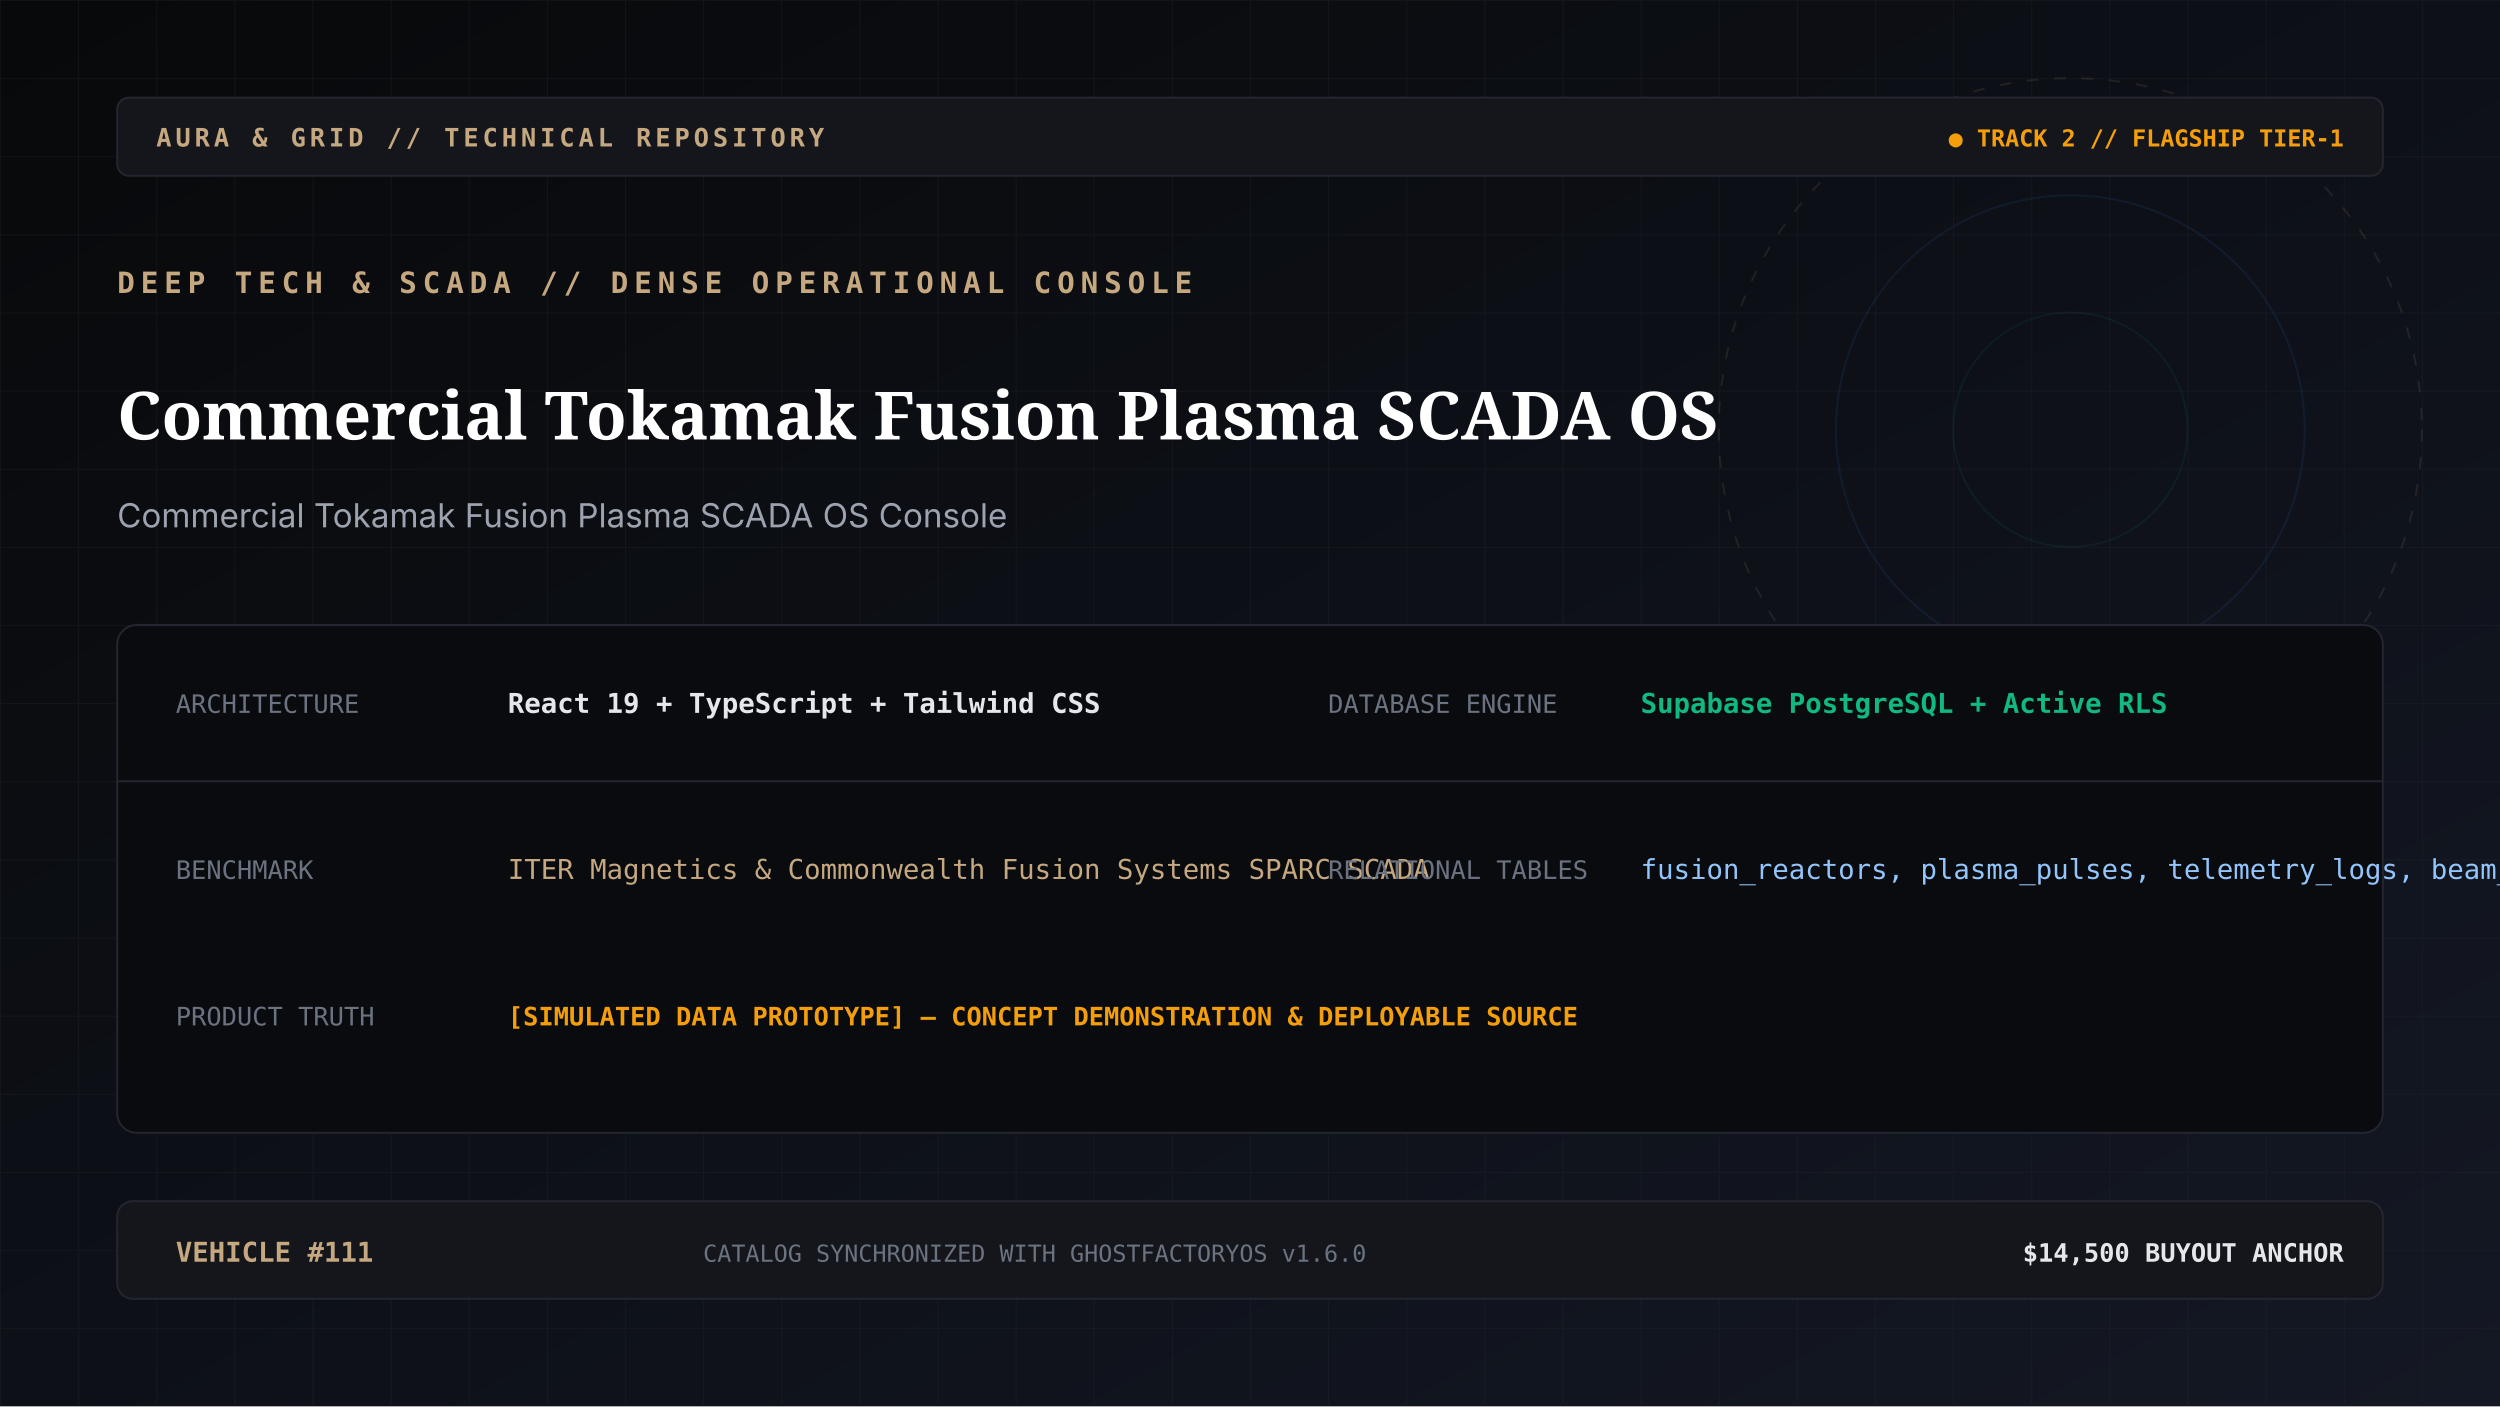
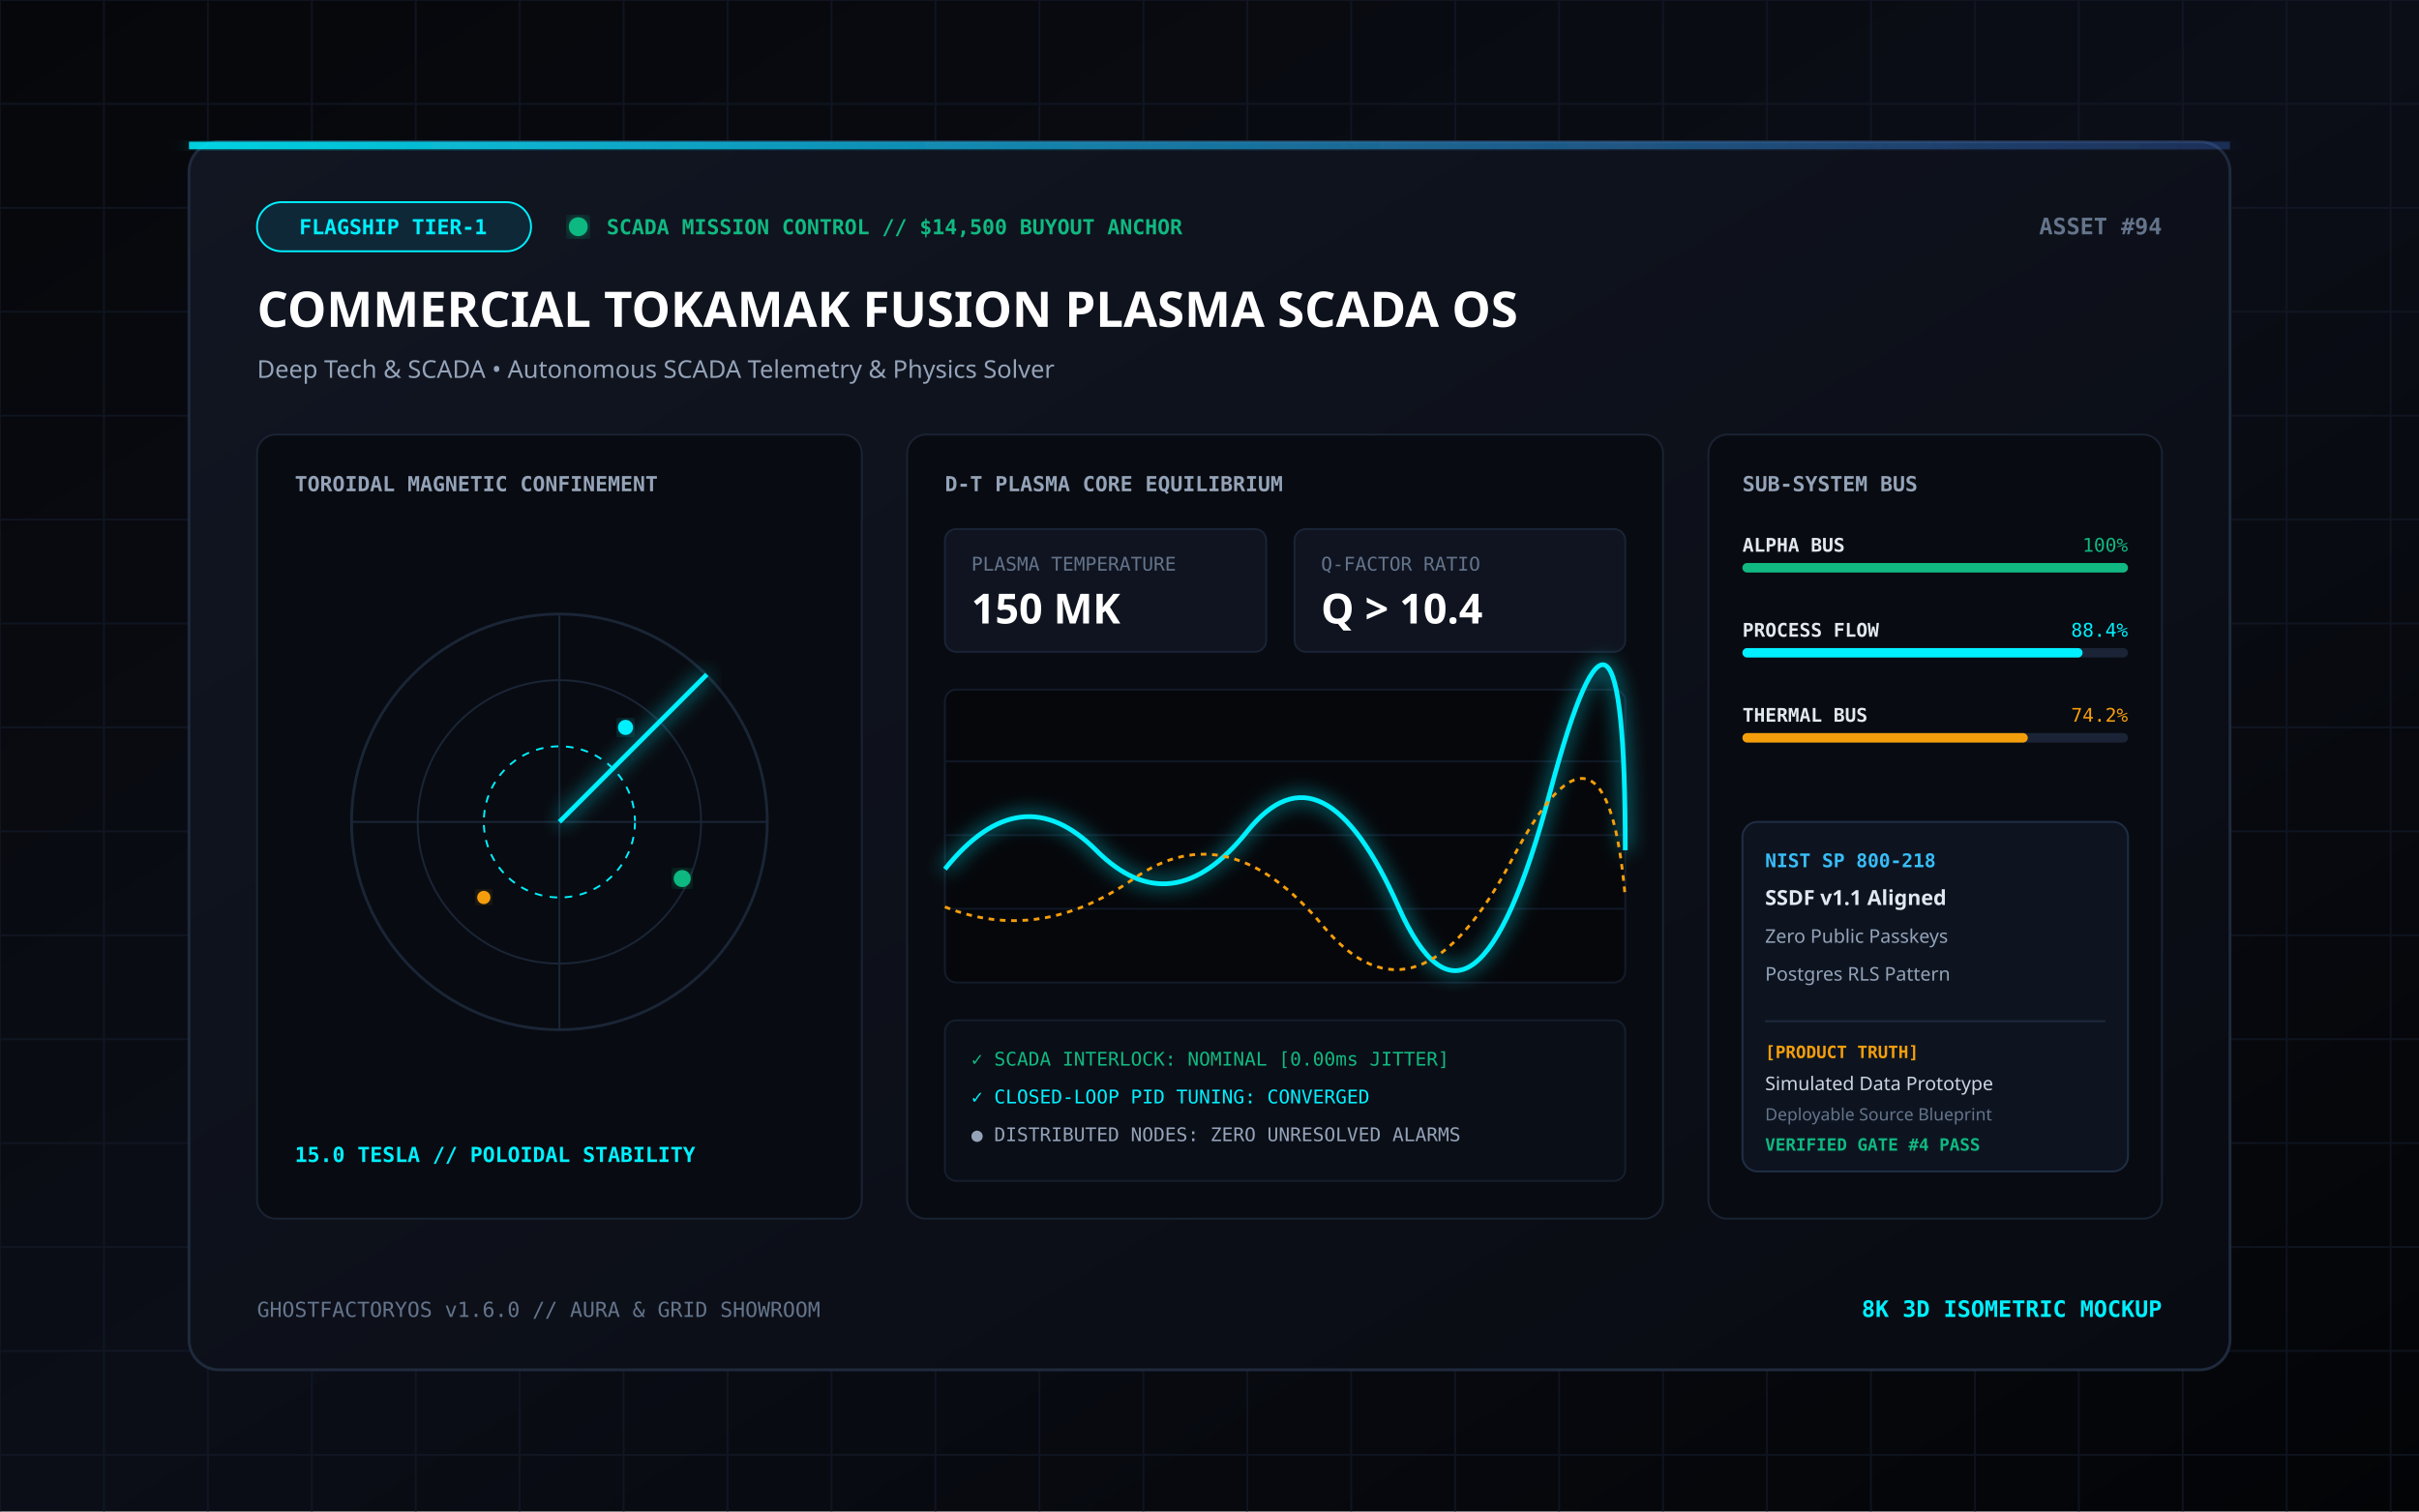
- <svg xmlns="http://www.w3.org/2000/svg" width="1280" height="720" viewBox="0 0 1280 720">
+ <svg xmlns="http://www.w3.org/2000/svg" width="1280" height="800" viewBox="0 0 1280 800">
  <defs>
-     <linearGradient id="bg-111" x1="0%" y1="0%" x2="100%" y2="100%">
-       <stop offset="0%" stop-color="#08090A" />
-       <stop offset="50%" stop-color="#0D1017" />
-       <stop offset="100%" stop-color="#141824" />
+     <linearGradient id="bgGrad_94" x1="0%" y1="0%" x2="100%" y2="100%">
+       <stop offset="0%" stop-color="#06070A" />
+       <stop offset="50%" stop-color="#0B0E17" />
+       <stop offset="100%" stop-color="#030406" />
    </linearGradient>
-     <pattern id="grid-111" width="40" height="40" patternUnits="userSpaceOnUse">
-       <path d="M 40 0 L 0 0 0 40" fill="none" stroke="#232630" stroke-width="0.75" stroke-opacity="0.45" />
-     </pattern>
+     <linearGradient id="cardGrad_94" x1="0%" y1="0%" x2="100%" y2="100%">
+       <stop offset="0%" stop-color="#111622" />
+       <stop offset="100%" stop-color="#090B12" />
+     </linearGradient>
+     <linearGradient id="cyanGlow_94" x1="0%" y1="0%" x2="100%" y2="0%">
+       <stop offset="0%" stop-color="#00F0FF" stop-opacity="0.85" />
+       <stop offset="100%" stop-color="#3B82F6" stop-opacity="0.25" />
+     </linearGradient>
+     <linearGradient id="amberGlow_94" x1="0%" y1="0%" x2="100%" y2="0%">
+       <stop offset="0%" stop-color="#F59E0B" stop-opacity="0.9" />
+       <stop offset="100%" stop-color="#EF4444" stop-opacity="0.2" />
+     </linearGradient>
+     <filter id="glow_94">
+       <feGaussianBlur stdDeviation="5" result="blur" />
+       <feMerge>
+         <feMergeNode in="blur" />
+         <feMergeNode in="SourceGraphic" />
+       </feMerge>
+     </filter>
  </defs>
-   <rect width="1280" height="720" fill="url(#bg-111)" />
-   <rect width="1280" height="720" fill="url(#grid-111)" />
-   <circle cx="1060" cy="220" r="180" fill="none" stroke="#C5A880" stroke-width="1" stroke-opacity="0.12" stroke-dasharray="6 8" />
-   <circle cx="1060" cy="220" r="120" fill="none" stroke="#3B82F6" stroke-width="1" stroke-opacity="0.1" />
-   <circle cx="1060" cy="220" r="60" fill="none" stroke="#10B981" stroke-width="1" stroke-opacity="0.08" />
-   <rect x="60" y="50" width="1160" height="40" fill="#14161C" rx="6" stroke="#232630" stroke-width="1" />
-   <text x="80" y="75" fill="#C5A880" font-family="'JetBrains Mono', monospace" font-size="13" font-weight="600" letter-spacing="2">AURA &amp; GRID // TECHNICAL REPOSITORY</text>
-   <text x="1200" y="75" text-anchor="end" fill="#F59E0B" font-family="'JetBrains Mono', monospace" font-size="12" font-weight="bold">● TRACK 2 // FLAGSHIP TIER-1</text>
-   <text x="60" y="150" fill="#C5A880" font-family="'JetBrains Mono', monospace" font-size="15" font-weight="bold" letter-spacing="3">DEEP TECH &amp; SCADA // DENSE OPERATIONAL CONSOLE</text>
-   <text x="60" y="225" fill="#FFFFFF" font-family="'Playfair Display', Georgia, serif" font-size="34" font-weight="bold">Commercial Tokamak Fusion Plasma SCADA OS</text>
-   <text x="60" y="270" fill="#9CA3AF" font-family="'Inter', sans-serif" font-size="17">Commercial Tokamak Fusion Plasma SCADA OS Console</text>
-   <rect x="60" y="320" width="1160" height="260" fill="#090B0E" rx="10" stroke="#232630" stroke-width="1" />
-   <line x1="60" y1="400" x2="1220" y2="400" stroke="#232630" stroke-width="1" />
-   <text x="90" y="365" fill="#6B7280" font-family="'JetBrains Mono', monospace" font-size="13">ARCHITECTURE</text>
-   <text x="260" y="365" fill="#E5E7EB" font-family="'JetBrains Mono', monospace" font-size="14" font-weight="bold">React 19 + TypeScript + Tailwind CSS</text>
-   <text x="680" y="365" fill="#6B7280" font-family="'JetBrains Mono', monospace" font-size="13">DATABASE ENGINE</text>
-   <text x="840" y="365" fill="#10B981" font-family="'JetBrains Mono', monospace" font-size="14" font-weight="bold">Supabase PostgreSQL + Active RLS</text>
-   <text x="90" y="450" fill="#6B7280" font-family="'JetBrains Mono', monospace" font-size="13">BENCHMARK</text>
-   <text x="260" y="450" fill="#C5A880" font-family="'JetBrains Mono', monospace" font-size="14">ITER Magnetics &amp; Commonwealth Fusion Systems SPARC SCADA</text>
-   <text x="680" y="450" fill="#6B7280" font-family="'JetBrains Mono', monospace" font-size="13">RELATIONAL TABLES</text>
-   <text x="840" y="450" fill="#93C5FD" font-family="'JetBrains Mono', monospace" font-size="14">fusion_reactors, plasma_pulses, telemetry_logs, beam_injections</text>
-   <text x="90" y="525" fill="#6B7280" font-family="'JetBrains Mono', monospace" font-size="13">PRODUCT TRUTH</text>
-   <text x="260" y="525" fill="#F59E0B" font-family="'JetBrains Mono', monospace" font-size="13" font-weight="600">[SIMULATED DATA PROTOTYPE] — CONCEPT DEMONSTRATION &amp; DEPLOYABLE SOURCE</text>
-   <rect x="60" y="615" width="1160" height="50" fill="#14161C" rx="8" stroke="#232630" stroke-width="1" />
-   <text x="90" y="646" fill="#C5A880" font-family="'JetBrains Mono', monospace" font-size="14" font-weight="bold">VEHICLE #111</text>
-   <text x="360" y="646" fill="#6B7280" font-family="'JetBrains Mono', monospace" font-size="12">CATALOG SYNCHRONIZED WITH GHOSTFACTORYOS v1.6.0</text>
-   <text x="1200" y="646" text-anchor="end" fill="#E5E7EB" font-family="'JetBrains Mono', monospace" font-size="13" font-weight="bold">$14,500 BUYOUT ANCHOR</text>
+   <rect width="1280" height="800" fill="url(#bgGrad_94)" />
+   <g stroke="#141C2B" stroke-width="1" opacity="0.6">
+     <line x1="0" y1="0" x2="0" y2="800" />
+     <line x1="55" y1="0" x2="55" y2="800" />
+     <line x1="110" y1="0" x2="110" y2="800" />
+     <line x1="165" y1="0" x2="165" y2="800" />
+     <line x1="220" y1="0" x2="220" y2="800" />
+     <line x1="275" y1="0" x2="275" y2="800" />
+     <line x1="330" y1="0" x2="330" y2="800" />
+     <line x1="385" y1="0" x2="385" y2="800" />
+     <line x1="440" y1="0" x2="440" y2="800" />
+     <line x1="495" y1="0" x2="495" y2="800" />
+     <line x1="550" y1="0" x2="550" y2="800" />
+     <line x1="605" y1="0" x2="605" y2="800" />
+     <line x1="660" y1="0" x2="660" y2="800" />
+     <line x1="715" y1="0" x2="715" y2="800" />
+     <line x1="770" y1="0" x2="770" y2="800" />
+     <line x1="825" y1="0" x2="825" y2="800" />
+     <line x1="880" y1="0" x2="880" y2="800" />
+     <line x1="935" y1="0" x2="935" y2="800" />
+     <line x1="990" y1="0" x2="990" y2="800" />
+     <line x1="1045" y1="0" x2="1045" y2="800" />
+     <line x1="1100" y1="0" x2="1100" y2="800" />
+     <line x1="1155" y1="0" x2="1155" y2="800" />
+     <line x1="1210" y1="0" x2="1210" y2="800" />
+     <line x1="1265" y1="0" x2="1265" y2="800" />
+     <line x1="1320" y1="0" x2="1320" y2="800" />
+     <line x1="0" y1="0" x2="1280" y2="0" />
+     <line x1="0" y1="55" x2="1280" y2="55" />
+     <line x1="0" y1="110" x2="1280" y2="110" />
+     <line x1="0" y1="165" x2="1280" y2="165" />
+     <line x1="0" y1="220" x2="1280" y2="220" />
+     <line x1="0" y1="275" x2="1280" y2="275" />
+     <line x1="0" y1="330" x2="1280" y2="330" />
+     <line x1="0" y1="385" x2="1280" y2="385" />
+     <line x1="0" y1="440" x2="1280" y2="440" />
+     <line x1="0" y1="495" x2="1280" y2="495" />
+     <line x1="0" y1="550" x2="1280" y2="550" />
+     <line x1="0" y1="605" x2="1280" y2="605" />
+     <line x1="0" y1="660" x2="1280" y2="660" />
+     <line x1="0" y1="715" x2="1280" y2="715" />
+     <line x1="0" y1="770" x2="1280" y2="770" />
+     <line x1="0" y1="825" x2="1280" y2="825" />
+   </g>
+   <g transform="translate(100, 75)">
+     <rect x="0" y="0" width="1080" height="650" rx="16" fill="url(#cardGrad_94)" stroke="#1F2A3D" stroke-width="1.5" />
+     <rect x="0" y="0" width="1080" height="4" fill="url(#cyanGlow_94)" filter="url(#glow_94)" />
+     <g transform="translate(36, 32)">
+       <rect x="0" y="0" width="145" height="26" rx="13" fill="#0E2838" stroke="#00F0FF" stroke-width="1" />
+       <text x="72" y="17" fill="#00F0FF" font-family="monospace" font-size="11" font-weight="700" text-anchor="middle">FLAGSHIP TIER-1</text>
+       <circle cx="170" cy="13" r="5" fill="#10B981" filter="url(#glow_94)" />
+       <text x="185" y="17" fill="#10B981" font-family="monospace" font-size="11" font-weight="600">SCADA MISSION CONTROL // $14,500 BUYOUT ANCHOR</text>
+       <text x="1008" y="17" fill="#64748B" font-family="monospace" font-size="12" text-anchor="end" font-weight="600">ASSET #94</text>
+     </g>
+     <text x="36" y="98" fill="#FFFFFF" font-family="sans-serif" font-size="26" font-weight="800">COMMERCIAL TOKAMAK FUSION PLASMA SCADA OS</text>
+     <text x="36" y="125" fill="#94A3B8" font-family="sans-serif" font-size="13" font-weight="500">Deep Tech &amp; SCADA • Autonomous SCADA Telemetry &amp; Physics Solver</text>
+     <g transform="translate(36, 155)">
+       <rect width="320" height="415" rx="10" fill="#080B11" stroke="#1A2333" stroke-width="1" />
+       <text x="20" y="30" fill="#94A3B8" font-family="monospace" font-size="11" font-weight="700">TOROIDAL MAGNETIC CONFINEMENT</text>
+       <circle cx="160" cy="205" r="110" fill="none" stroke="#1A2536" stroke-width="1.5" />
+       <circle cx="160" cy="205" r="75" fill="none" stroke="#1A2536" stroke-width="1" />
+       <circle cx="160" cy="205" r="40" fill="none" stroke="#00F0FF" stroke-width="1" stroke-dasharray="4,4" />
+       <line x1="160" y1="95" x2="160" y2="315" stroke="#1A2536" stroke-width="1" />
+       <line x1="50" y1="205" x2="270" y2="205" stroke="#1A2536" stroke-width="1" />
+       <line x1="160" y1="205" x2="238" y2="127" stroke="#00F0FF" stroke-width="2.5" filter="url(#glow_94)" />
+       <circle cx="195" cy="155" r="4" fill="#00F0FF" filter="url(#glow_94)" />
+       <circle cx="120" cy="245" r="3.5" fill="#F59E0B" filter="url(#glow_94)" />
+       <circle cx="225" cy="235" r="4.5" fill="#10B981" filter="url(#glow_94)" />
+       <text x="20" y="385" fill="#00F0FF" font-family="monospace" font-size="11" font-weight="700">15.0 TESLA // POLOIDAL STABILITY</text>
+     </g>
+     <g transform="translate(380, 155)">
+       <rect width="400" height="415" rx="10" fill="#080B11" stroke="#1A2333" stroke-width="1" />
+       <text x="20" y="30" fill="#94A3B8" font-family="monospace" font-size="11" font-weight="700">D-T PLASMA CORE EQUILIBRIUM</text>
+       <g transform="translate(20, 50)">
+         <rect width="170" height="65" rx="6" fill="#0F1420" stroke="#1A2436" stroke-width="1" />
+         <text x="14" y="22" fill="#64748B" font-family="monospace" font-size="10">PLASMA TEMPERATURE</text>
+         <text x="14" y="50" fill="#FFFFFF" font-family="sans-serif" font-size="22" font-weight="700">150 MK</text>
+       </g>
+       <g transform="translate(205, 50)">
+         <rect width="175" height="65" rx="6" fill="#0F1420" stroke="#1A2436" stroke-width="1" />
+         <text x="14" y="22" fill="#64748B" font-family="monospace" font-size="10">Q-FACTOR RATIO</text>
+         <text x="14" y="50" fill="#FFFFFF" font-family="sans-serif" font-size="22" font-weight="700">Q &gt; 10.4</text>
+       </g>
+       <g transform="translate(20, 135)">
+         <rect width="360" height="155" rx="6" fill="#05070B" stroke="#141C2B" stroke-width="1" />
+         <line x1="0" y1="38" x2="360" y2="38" stroke="#101826" stroke-width="1" />
+         <line x1="0" y1="77" x2="360" y2="77" stroke="#101826" stroke-width="1" />
+         <line x1="0" y1="116" x2="360" y2="116" stroke="#101826" stroke-width="1" />
+         <path d="M 0 95 Q 40 45 80 85 T 160 75 T 240 115 T 320 55 T 360 85" fill="none" stroke="#00F0FF" stroke-width="2.5" filter="url(#glow_94)" />
+         <path d="M 0 115 Q 50 135 100 100 T 200 125 T 300 90 T 360 110" fill="none" stroke="#F59E0B" stroke-width="1.5" stroke-dasharray="3,3" />
+       </g>
+       <g transform="translate(20, 310)">
+         <rect width="360" height="85" rx="6" fill="#0A0E17" stroke="#161F2E" stroke-width="1" />
+         <text x="14" y="24" fill="#10B981" font-family="monospace" font-size="10">✓ SCADA INTERLOCK: NOMINAL [0.00ms JITTER]</text>
+         <text x="14" y="44" fill="#00F0FF" font-family="monospace" font-size="10">✓ CLOSED-LOOP PID TUNING: CONVERGED</text>
+         <text x="14" y="64" fill="#94A3B8" font-family="monospace" font-size="10">● DISTRIBUTED NODES: ZERO UNRESOLVED ALARMS</text>
+       </g>
+     </g>
+     <g transform="translate(804, 155)">
+       <rect width="240" height="415" rx="10" fill="#080B11" stroke="#1A2333" stroke-width="1" />
+       <text x="18" y="30" fill="#94A3B8" font-family="monospace" font-size="11" font-weight="700">SUB-SYSTEM BUS</text>
+       <g transform="translate(18, 50)">
+         <text x="0" y="12" fill="#E2E8F0" font-family="monospace" font-size="10" font-weight="600">ALPHA BUS</text>
+         <text x="204" y="12" fill="#10B981" font-family="monospace" font-size="10" text-anchor="end">100%</text>
+         <rect x="0" y="18" width="204" height="5" rx="2.5" fill="#1A2436" />
+         <rect x="0" y="18" width="204" height="5" rx="2.5" fill="#10B981" />
+       </g>
+       <g transform="translate(18, 95)">
+         <text x="0" y="12" fill="#E2E8F0" font-family="monospace" font-size="10" font-weight="600">PROCESS FLOW</text>
+         <text x="204" y="12" fill="#00F0FF" font-family="monospace" font-size="10" text-anchor="end">88.4%</text>
+         <rect x="0" y="18" width="204" height="5" rx="2.5" fill="#1A2436" />
+         <rect x="0" y="18" width="180" height="5" rx="2.5" fill="#00F0FF" />
+       </g>
+       <g transform="translate(18, 140)">
+         <text x="0" y="12" fill="#E2E8F0" font-family="monospace" font-size="10" font-weight="600">THERMAL BUS</text>
+         <text x="204" y="12" fill="#F59E0B" font-family="monospace" font-size="10" text-anchor="end">74.2%</text>
+         <rect x="0" y="18" width="204" height="5" rx="2.5" fill="#1A2436" />
+         <rect x="0" y="18" width="151" height="5" rx="2.5" fill="#F59E0B" />
+       </g>
+       <g transform="translate(18, 205)">
+         <rect width="204" height="185" rx="8" fill="#0D1420" stroke="#1F2E45" stroke-width="1" />
+         <text x="12" y="24" fill="#38BDF8" font-family="monospace" font-size="10" font-weight="700">NIST SP 800-218</text>
+         <text x="12" y="44" fill="#E2E8F0" font-family="sans-serif" font-size="11" font-weight="600">SSDF v1.1 Aligned</text>
+         <text x="12" y="64" fill="#94A3B8" font-family="sans-serif" font-size="10">Zero Public Passkeys</text>
+         <text x="12" y="84" fill="#94A3B8" font-family="sans-serif" font-size="10">Postgres RLS Pattern</text>
+         <rect x="12" y="105" width="180" height="1" fill="#1E2A3D" />
+         <text x="12" y="125" fill="#F59E0B" font-family="monospace" font-size="9" font-weight="700">[PRODUCT TRUTH]</text>
+         <text x="12" y="142" fill="#CBD5E1" font-family="sans-serif" font-size="10">Simulated Data Prototype</text>
+         <text x="12" y="158" fill="#64748B" font-family="sans-serif" font-size="9">Deployable Source Blueprint</text>
+         <text x="12" y="174" fill="#10B981" font-family="monospace" font-size="9" font-weight="700">VERIFIED GATE #4 PASS</text>
+       </g>
+     </g>
+     <g transform="translate(36, 600)">
+       <text x="0" y="22" fill="#64748B" font-family="monospace" font-size="11">GHOSTFACTORYOS v1.6.0 // AURA &amp; GRID SHOWROOM</text>
+       <text x="1008" y="22" fill="#00F0FF" font-family="monospace" font-size="12" font-weight="700" text-anchor="end">8K 3D ISOMETRIC MOCKUP</text>
+     </g>
+   </g>
</svg>
